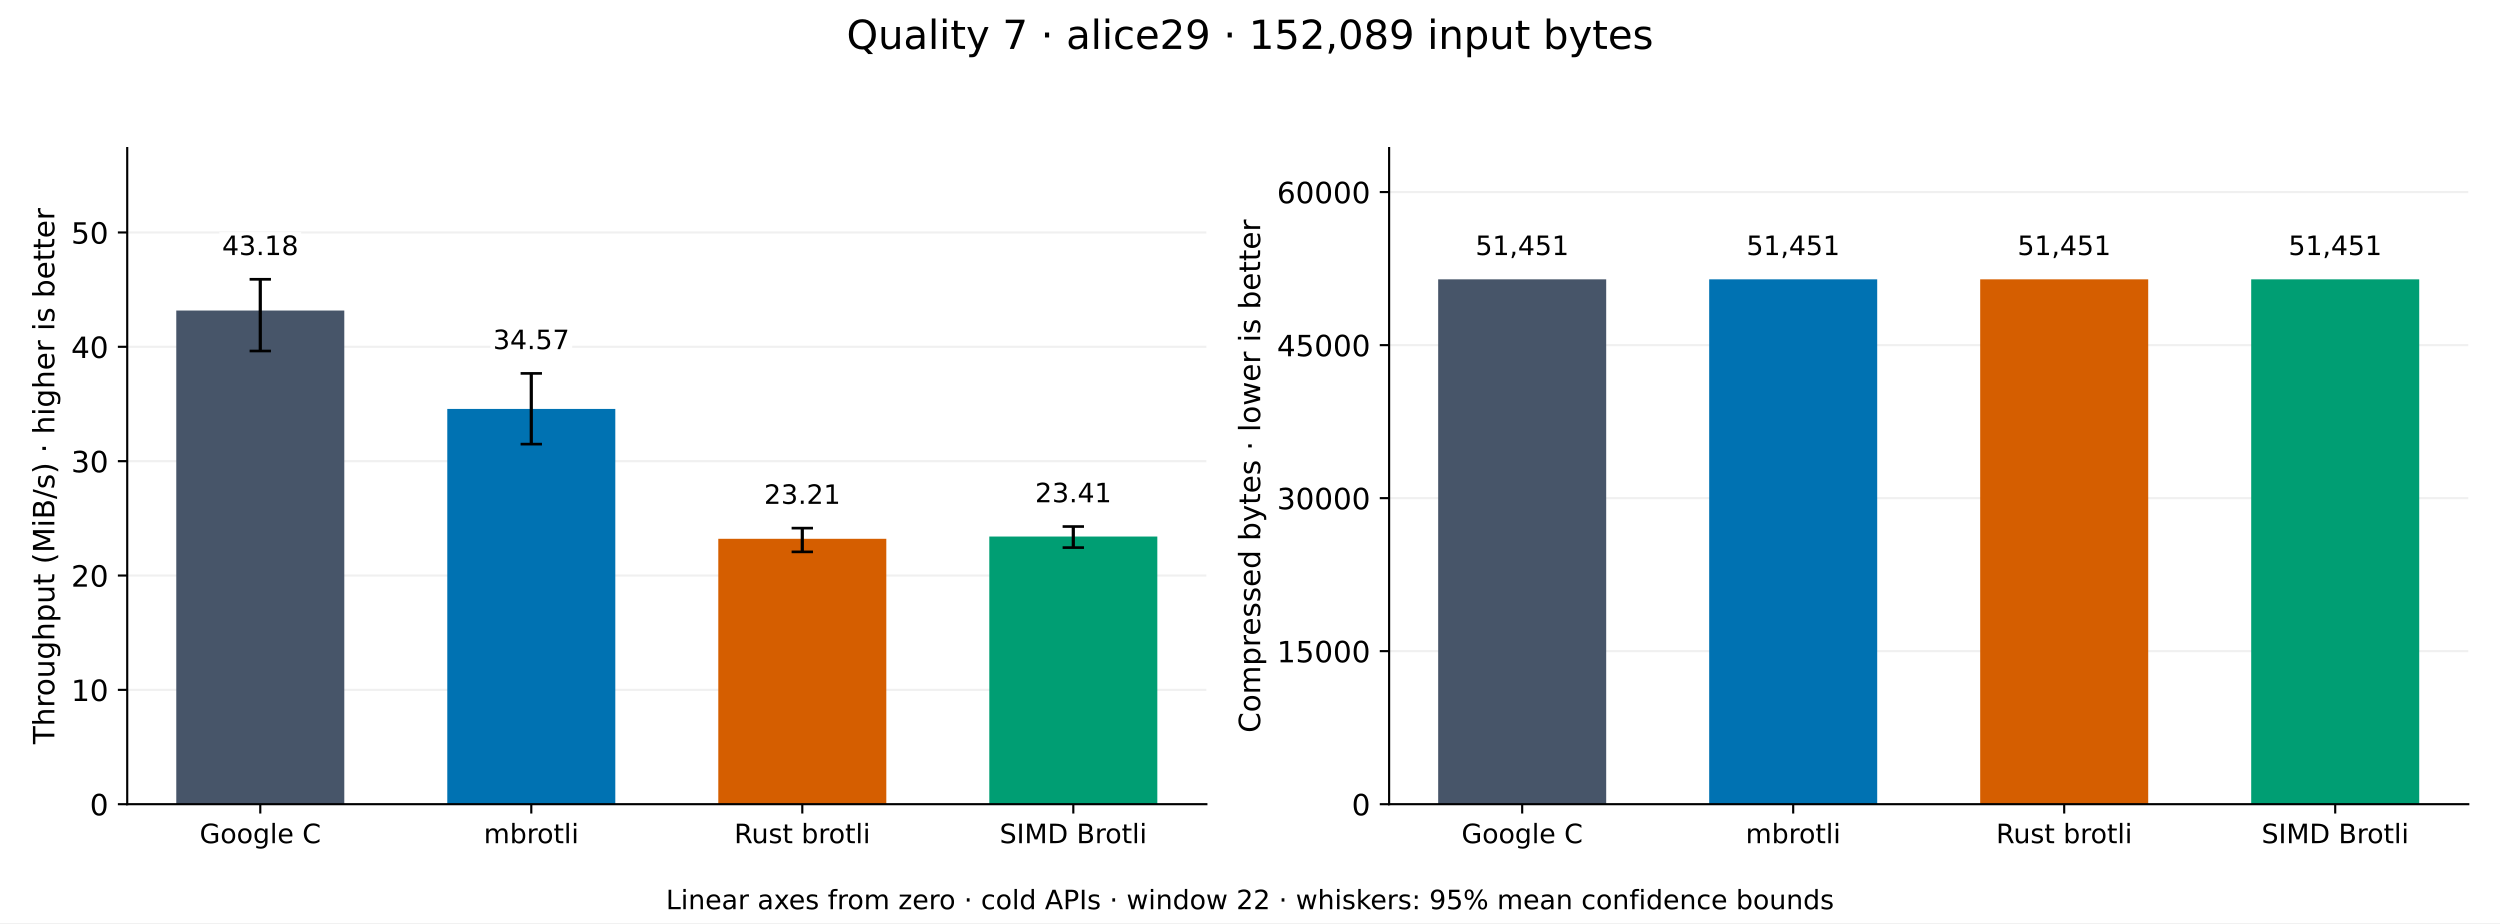
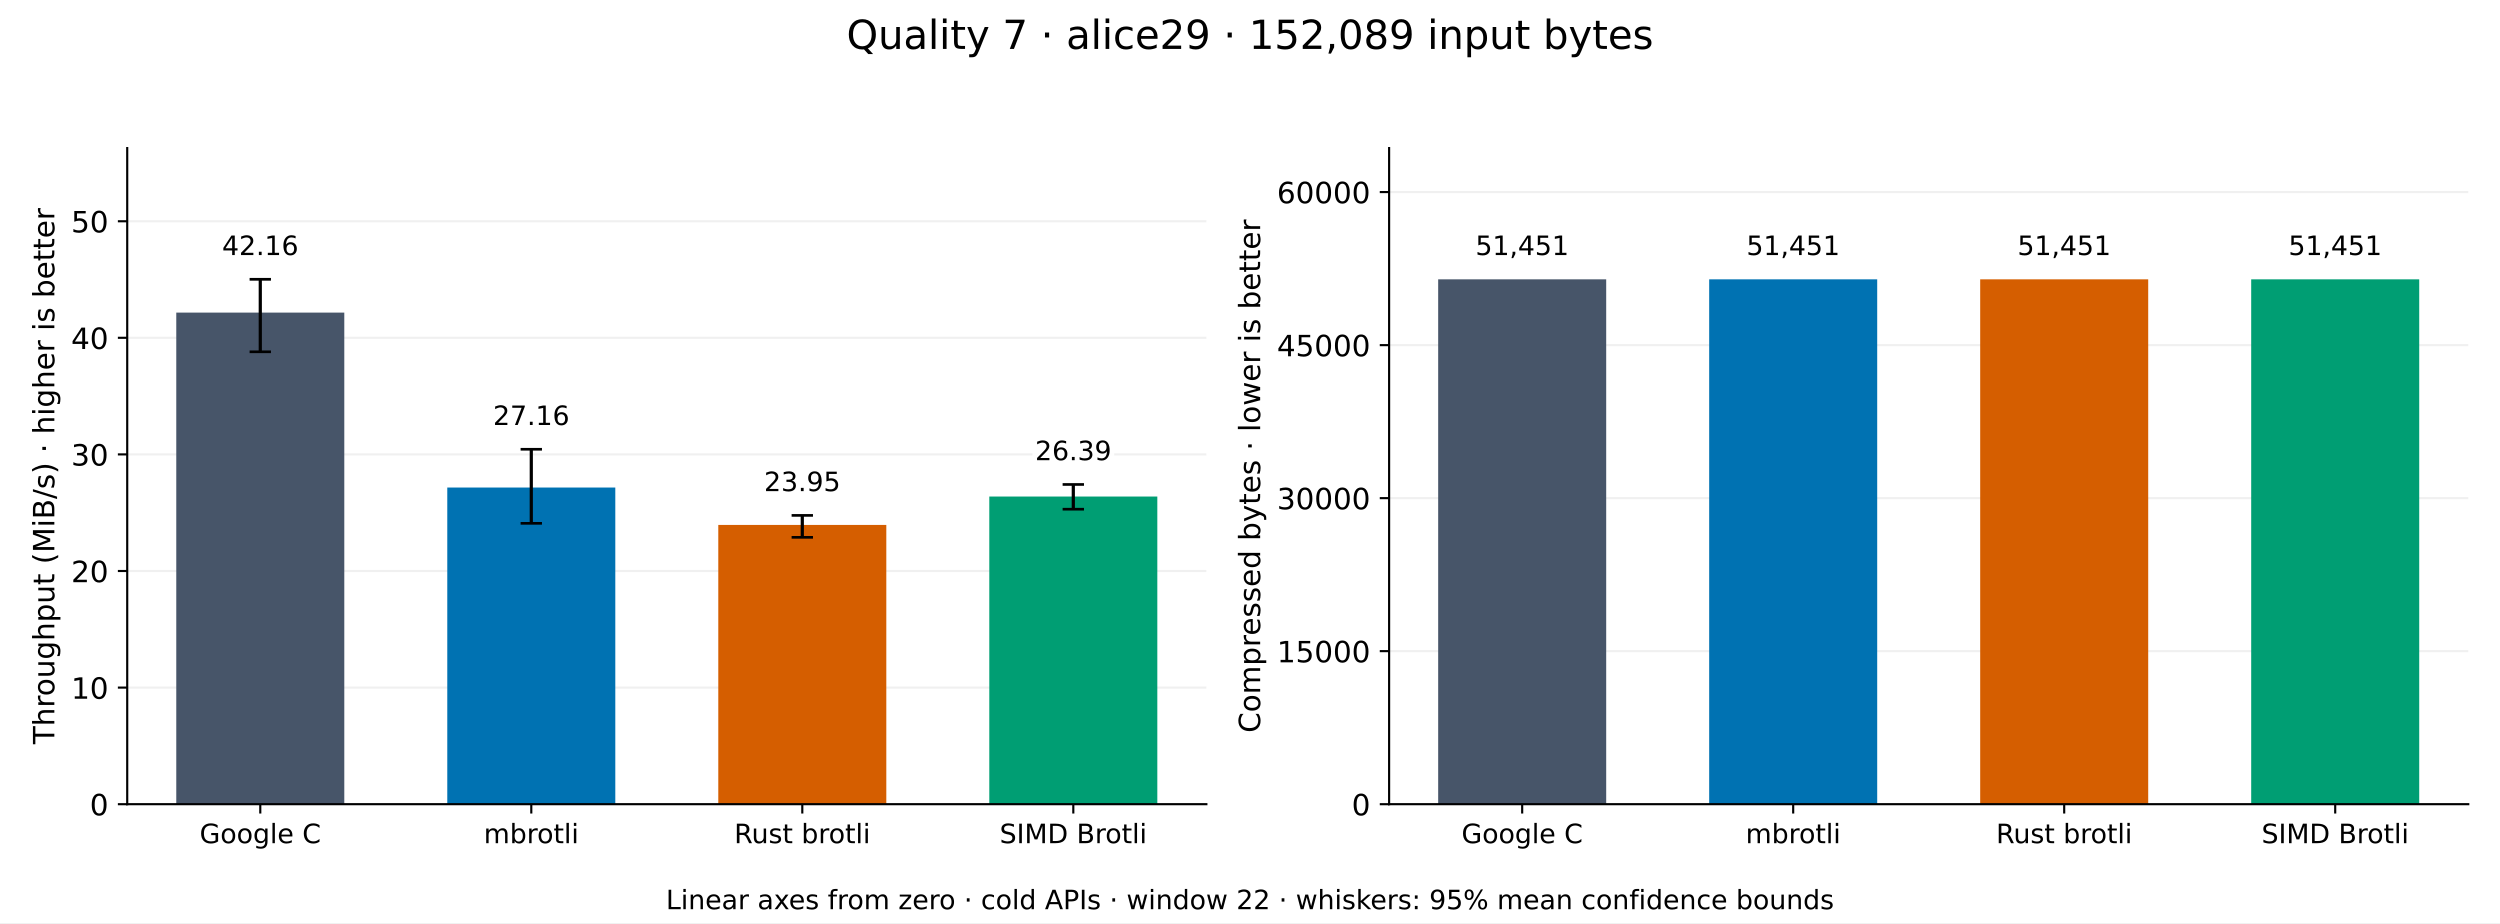
<svg xmlns="http://www.w3.org/2000/svg" xmlns:xlink="http://www.w3.org/1999/xlink" width="936pt" height="345.6pt" viewBox="0 0 936 345.6" version="1.1">
  <defs>
    <style type="text/css">*{stroke-linejoin: round; stroke-linecap: butt}</style>
  </defs>
  <g id="figure_1">
    <g id="patch_1">
      <path d="M 0 345.6 L 936 345.6 L 936 0 L 0 0 z " style="fill: #ffffff" />
    </g>
    <g id="axes_1">
      <g id="patch_2">
        <path d="M 47.63 301.088 L 451.665 301.088 L 451.665 55.44 L 47.63 55.44 z " style="fill: #ffffff" />
      </g>
      <g id="matplotlib.axis_1">
        <g id="xtick_1">
          <g id="line2d_1">
            <defs>
              <path id="m3d63aaa0ea" d="M 0 0 L 0 3.5 " style="stroke: #000000; stroke-width: 0.8" />
            </defs>
            <g>
              <use xlink:href="#m3d63aaa0ea" x="97.449" y="301.088" style="stroke: #000000; stroke-width: 0.8" />
            </g>
          </g>
          <g id="text_1">
            <text style="font-size: 10px; font-family: 'DejaVu Sans', 'Bitstream Vera Sans', 'Computer Modern Sans Serif', 'Lucida Grande', 'Verdana', 'Geneva', 'Lucid', 'Arial', 'Helvetica', 'Avant Garde', sans-serif; text-anchor: middle" x="97.449" y="315.686" transform="rotate(-0 97.44948 315.6864)">Google C</text>
          </g>
        </g>
        <g id="xtick_2">
          <g id="line2d_2">
            <g>
              <use xlink:href="#m3d63aaa0ea" x="198.915" y="301.088" style="stroke: #000000; stroke-width: 0.8" />
            </g>
          </g>
          <g id="text_2">
            <text style="font-size: 10px; font-family: 'DejaVu Sans', 'Bitstream Vera Sans', 'Computer Modern Sans Serif', 'Lucida Grande', 'Verdana', 'Geneva', 'Lucid', 'Arial', 'Helvetica', 'Avant Garde', sans-serif; text-anchor: middle" x="198.915" y="315.686" transform="rotate(-0 198.9148 315.6864)">mbrotli</text>
          </g>
        </g>
        <g id="xtick_3">
          <g id="line2d_3">
            <g>
              <use xlink:href="#m3d63aaa0ea" x="300.38" y="301.088" style="stroke: #000000; stroke-width: 0.8" />
            </g>
          </g>
          <g id="text_3">
            <text style="font-size: 10px; font-family: 'DejaVu Sans', 'Bitstream Vera Sans', 'Computer Modern Sans Serif', 'Lucida Grande', 'Verdana', 'Geneva', 'Lucid', 'Arial', 'Helvetica', 'Avant Garde', sans-serif; text-anchor: middle" x="300.38" y="315.686" transform="rotate(-0 300.3802 315.6864)">Rust brotli</text>
          </g>
        </g>
        <g id="xtick_4">
          <g id="line2d_4">
            <g>
              <use xlink:href="#m3d63aaa0ea" x="401.846" y="301.088" style="stroke: #000000; stroke-width: 0.8" />
            </g>
          </g>
          <g id="text_4">
            <text style="font-size: 10px; font-family: 'DejaVu Sans', 'Bitstream Vera Sans', 'Computer Modern Sans Serif', 'Lucida Grande', 'Verdana', 'Geneva', 'Lucid', 'Arial', 'Helvetica', 'Avant Garde', sans-serif; text-anchor: middle" x="401.846" y="315.686" transform="rotate(-0 401.8455 315.6864)">SIMD Brotli</text>
          </g>
        </g>
      </g>
      <g id="matplotlib.axis_2">
        <g id="ytick_1">
          <g id="line2d_5">
            <path d="M 47.63 301.088 L 451.665 301.088 " clip-path="url(#pebe1f61dfc)" style="fill: none; stroke: #b0b0b0; stroke-opacity: 0.18; stroke-width: 0.8; stroke-linecap: square" />
          </g>
          <g id="line2d_6">
            <defs>
              <path id="mb6c034703b" d="M 0 0 L -3.5 0 " style="stroke: #000000; stroke-width: 0.8" />
            </defs>
            <g>
              <use xlink:href="#mb6c034703b" x="47.63" y="301.088" style="stroke: #000000; stroke-width: 0.8" />
            </g>
          </g>
          <g id="text_5">
            <text style="font-size: 11px; font-family: 'DejaVu Sans', 'Bitstream Vera Sans', 'Computer Modern Sans Serif', 'Lucida Grande', 'Verdana', 'Geneva', 'Lucid', 'Arial', 'Helvetica', 'Avant Garde', sans-serif; text-anchor: end" x="40.63" y="305.267" transform="rotate(-0 40.63 305.2671)">0</text>
          </g>
        </g>
        <g id="ytick_2">
          <g id="line2d_7">
-             <path d="M 47.63 258.279 L 451.665 258.279 " clip-path="url(#pebe1f61dfc)" style="fill: none; stroke: #b0b0b0; stroke-opacity: 0.18; stroke-width: 0.8; stroke-linecap: square" />
+             <path d="M 47.63 257.437 L 451.665 257.437 " clip-path="url(#pebe1f61dfc)" style="fill: none; stroke: #b0b0b0; stroke-opacity: 0.18; stroke-width: 0.8; stroke-linecap: square" />
          </g>
          <g id="line2d_8">
            <g>
-               <use xlink:href="#mb6c034703b" x="47.63" y="258.279" style="stroke: #000000; stroke-width: 0.8" />
+               <use xlink:href="#mb6c034703b" x="47.63" y="257.437" style="stroke: #000000; stroke-width: 0.8" />
            </g>
          </g>
          <g id="text_6">
-             <text style="font-size: 11px; font-family: 'DejaVu Sans', 'Bitstream Vera Sans', 'Computer Modern Sans Serif', 'Lucida Grande', 'Verdana', 'Geneva', 'Lucid', 'Arial', 'Helvetica', 'Avant Garde', sans-serif; text-anchor: end" x="40.63" y="262.458" transform="rotate(-0 40.63 262.4584)">10</text>
+             <text style="font-size: 11px; font-family: 'DejaVu Sans', 'Bitstream Vera Sans', 'Computer Modern Sans Serif', 'Lucida Grande', 'Verdana', 'Geneva', 'Lucid', 'Arial', 'Helvetica', 'Avant Garde', sans-serif; text-anchor: end" x="40.63" y="261.616" transform="rotate(-0 40.63 261.6157)">10</text>
          </g>
        </g>
        <g id="ytick_3">
          <g id="line2d_9">
-             <path d="M 47.63 215.471 L 451.665 215.471 " clip-path="url(#pebe1f61dfc)" style="fill: none; stroke: #b0b0b0; stroke-opacity: 0.18; stroke-width: 0.8; stroke-linecap: square" />
+             <path d="M 47.63 213.785 L 451.665 213.785 " clip-path="url(#pebe1f61dfc)" style="fill: none; stroke: #b0b0b0; stroke-opacity: 0.18; stroke-width: 0.8; stroke-linecap: square" />
          </g>
          <g id="line2d_10">
            <g>
-               <use xlink:href="#mb6c034703b" x="47.63" y="215.471" style="stroke: #000000; stroke-width: 0.8" />
+               <use xlink:href="#mb6c034703b" x="47.63" y="213.785" style="stroke: #000000; stroke-width: 0.8" />
            </g>
          </g>
          <g id="text_7">
-             <text style="font-size: 11px; font-family: 'DejaVu Sans', 'Bitstream Vera Sans', 'Computer Modern Sans Serif', 'Lucida Grande', 'Verdana', 'Geneva', 'Lucid', 'Arial', 'Helvetica', 'Avant Garde', sans-serif; text-anchor: end" x="40.63" y="219.65" transform="rotate(-0 40.63 219.6497)">20</text>
+             <text style="font-size: 11px; font-family: 'DejaVu Sans', 'Bitstream Vera Sans', 'Computer Modern Sans Serif', 'Lucida Grande', 'Verdana', 'Geneva', 'Lucid', 'Arial', 'Helvetica', 'Avant Garde', sans-serif; text-anchor: end" x="40.63" y="217.964" transform="rotate(-0 40.63 217.9643)">20</text>
          </g>
        </g>
        <g id="ytick_4">
          <g id="line2d_11">
-             <path d="M 47.63 172.662 L 451.665 172.662 " clip-path="url(#pebe1f61dfc)" style="fill: none; stroke: #b0b0b0; stroke-opacity: 0.18; stroke-width: 0.8; stroke-linecap: square" />
+             <path d="M 47.63 170.134 L 451.665 170.134 " clip-path="url(#pebe1f61dfc)" style="fill: none; stroke: #b0b0b0; stroke-opacity: 0.18; stroke-width: 0.8; stroke-linecap: square" />
          </g>
          <g id="line2d_12">
            <g>
-               <use xlink:href="#mb6c034703b" x="47.63" y="172.662" style="stroke: #000000; stroke-width: 0.8" />
+               <use xlink:href="#mb6c034703b" x="47.63" y="170.134" style="stroke: #000000; stroke-width: 0.8" />
            </g>
          </g>
          <g id="text_8">
-             <text style="font-size: 11px; font-family: 'DejaVu Sans', 'Bitstream Vera Sans', 'Computer Modern Sans Serif', 'Lucida Grande', 'Verdana', 'Geneva', 'Lucid', 'Arial', 'Helvetica', 'Avant Garde', sans-serif; text-anchor: end" x="40.63" y="176.841" transform="rotate(-0 40.63 176.8409)">30</text>
+             <text style="font-size: 11px; font-family: 'DejaVu Sans', 'Bitstream Vera Sans', 'Computer Modern Sans Serif', 'Lucida Grande', 'Verdana', 'Geneva', 'Lucid', 'Arial', 'Helvetica', 'Avant Garde', sans-serif; text-anchor: end" x="40.63" y="174.313" transform="rotate(-0 40.63 174.3129)">30</text>
          </g>
        </g>
        <g id="ytick_5">
          <g id="line2d_13">
-             <path d="M 47.63 129.853 L 451.665 129.853 " clip-path="url(#pebe1f61dfc)" style="fill: none; stroke: #b0b0b0; stroke-opacity: 0.18; stroke-width: 0.8; stroke-linecap: square" />
+             <path d="M 47.63 126.482 L 451.665 126.482 " clip-path="url(#pebe1f61dfc)" style="fill: none; stroke: #b0b0b0; stroke-opacity: 0.18; stroke-width: 0.8; stroke-linecap: square" />
          </g>
          <g id="line2d_14">
            <g>
-               <use xlink:href="#mb6c034703b" x="47.63" y="129.853" style="stroke: #000000; stroke-width: 0.8" />
+               <use xlink:href="#mb6c034703b" x="47.63" y="126.482" style="stroke: #000000; stroke-width: 0.8" />
            </g>
          </g>
          <g id="text_9">
-             <text style="font-size: 11px; font-family: 'DejaVu Sans', 'Bitstream Vera Sans', 'Computer Modern Sans Serif', 'Lucida Grande', 'Verdana', 'Geneva', 'Lucid', 'Arial', 'Helvetica', 'Avant Garde', sans-serif; text-anchor: end" x="40.63" y="134.032" transform="rotate(-0 40.63 134.0322)">40</text>
+             <text style="font-size: 11px; font-family: 'DejaVu Sans', 'Bitstream Vera Sans', 'Computer Modern Sans Serif', 'Lucida Grande', 'Verdana', 'Geneva', 'Lucid', 'Arial', 'Helvetica', 'Avant Garde', sans-serif; text-anchor: end" x="40.63" y="130.662" transform="rotate(-0 40.63 130.6615)">40</text>
          </g>
        </g>
        <g id="ytick_6">
          <g id="line2d_15">
-             <path d="M 47.63 87.044 L 451.665 87.044 " clip-path="url(#pebe1f61dfc)" style="fill: none; stroke: #b0b0b0; stroke-opacity: 0.18; stroke-width: 0.8; stroke-linecap: square" />
+             <path d="M 47.63 82.831 L 451.665 82.831 " clip-path="url(#pebe1f61dfc)" style="fill: none; stroke: #b0b0b0; stroke-opacity: 0.18; stroke-width: 0.8; stroke-linecap: square" />
          </g>
          <g id="line2d_16">
            <g>
-               <use xlink:href="#mb6c034703b" x="47.63" y="87.044" style="stroke: #000000; stroke-width: 0.8" />
+               <use xlink:href="#mb6c034703b" x="47.63" y="82.831" style="stroke: #000000; stroke-width: 0.8" />
            </g>
          </g>
          <g id="text_10">
-             <text style="font-size: 11px; font-family: 'DejaVu Sans', 'Bitstream Vera Sans', 'Computer Modern Sans Serif', 'Lucida Grande', 'Verdana', 'Geneva', 'Lucid', 'Arial', 'Helvetica', 'Avant Garde', sans-serif; text-anchor: end" x="40.63" y="91.223" transform="rotate(-0 40.63 91.22342)">50</text>
+             <text style="font-size: 11px; font-family: 'DejaVu Sans', 'Bitstream Vera Sans', 'Computer Modern Sans Serif', 'Lucida Grande', 'Verdana', 'Geneva', 'Lucid', 'Arial', 'Helvetica', 'Avant Garde', sans-serif; text-anchor: end" x="40.63" y="87.01" transform="rotate(-0 40.63 87.01013)">50</text>
          </g>
        </g>
        <g id="text_11">
          <text style="font-size: 11px; font-family: 'DejaVu Sans', 'Bitstream Vera Sans', 'Computer Modern Sans Serif', 'Lucida Grande', 'Verdana', 'Geneva', 'Lucid', 'Arial', 'Helvetica', 'Avant Garde', sans-serif; text-anchor: middle" x="20.345" y="178.264" transform="rotate(-90 20.34484 178.264)">Throughput (MiB/s) · higher is better</text>
        </g>
      </g>
      <g id="patch_3">
-         <path d="M 65.995 301.088 L 128.904 301.088 L 128.904 116.256 L 65.995 116.256 z " clip-path="url(#pebe1f61dfc)" style="fill: #475569" />
+         <path d="M 65.995 301.088 L 128.904 301.088 L 128.904 117.049 L 65.995 117.049 z " clip-path="url(#pebe1f61dfc)" style="fill: #475569" />
      </g>
      <g id="patch_4">
-         <path d="M 167.461 301.088 L 230.369 301.088 L 230.369 153.102 L 167.461 153.102 z " clip-path="url(#pebe1f61dfc)" style="fill: #0072b2" />
+         <path d="M 167.461 301.088 L 230.369 301.088 L 230.369 182.532 L 167.461 182.532 z " clip-path="url(#pebe1f61dfc)" style="fill: #0072b2" />
      </g>
      <g id="patch_5">
-         <path d="M 268.926 301.088 L 331.834 301.088 L 331.834 201.724 L 268.926 201.724 z " clip-path="url(#pebe1f61dfc)" style="fill: #d55e00" />
+         <path d="M 268.926 301.088 L 331.834 301.088 L 331.834 196.532 L 268.926 196.532 z " clip-path="url(#pebe1f61dfc)" style="fill: #d55e00" />
      </g>
      <g id="patch_6">
-         <path d="M 370.391 301.088 L 433.3 301.088 L 433.3 200.869 L 370.391 200.869 z " clip-path="url(#pebe1f61dfc)" style="fill: #009e73" />
+         <path d="M 370.391 301.088 L 433.3 301.088 L 433.3 185.89 L 370.391 185.89 z " clip-path="url(#pebe1f61dfc)" style="fill: #009e73" />
      </g>
      <g id="LineCollection_1">
-         <path d="M 97.449 131.407 L 97.449 104.57 " clip-path="url(#pebe1f61dfc)" style="fill: none; stroke: #000000; stroke-width: 1.2" />
-         <path d="M 198.915 166.282 L 198.915 139.8 " clip-path="url(#pebe1f61dfc)" style="fill: none; stroke: #000000; stroke-width: 1.2" />
-         <path d="M 300.38 206.613 L 300.38 197.729 " clip-path="url(#pebe1f61dfc)" style="fill: none; stroke: #000000; stroke-width: 1.2" />
-         <path d="M 401.846 205.012 L 401.846 197.133 " clip-path="url(#pebe1f61dfc)" style="fill: none; stroke: #000000; stroke-width: 1.2" />
+         <path d="M 97.449 131.717 L 97.449 104.57 " clip-path="url(#pebe1f61dfc)" style="fill: none; stroke: #000000; stroke-width: 1.2" />
+         <path d="M 198.915 195.941 L 198.915 168.206 " clip-path="url(#pebe1f61dfc)" style="fill: none; stroke: #000000; stroke-width: 1.2" />
+         <path d="M 300.38 201.177 L 300.38 192.966 " clip-path="url(#pebe1f61dfc)" style="fill: none; stroke: #000000; stroke-width: 1.2" />
+         <path d="M 401.846 190.656 L 401.846 181.38 " clip-path="url(#pebe1f61dfc)" style="fill: none; stroke: #000000; stroke-width: 1.2" />
      </g>
      <g id="line2d_17">
        <defs>
          <path id="ma4d3aa00d3" d="M 4 0 L -4 -0 " style="stroke: #000000" />
        </defs>
        <g clip-path="url(#pebe1f61dfc)">
-           <use xlink:href="#ma4d3aa00d3" x="97.449" y="131.407" style="fill: #1f77b4; stroke: #000000" />
-           <use xlink:href="#ma4d3aa00d3" x="198.915" y="166.282" style="fill: #1f77b4; stroke: #000000" />
-           <use xlink:href="#ma4d3aa00d3" x="300.38" y="206.613" style="fill: #1f77b4; stroke: #000000" />
-           <use xlink:href="#ma4d3aa00d3" x="401.846" y="205.012" style="fill: #1f77b4; stroke: #000000" />
+           <use xlink:href="#ma4d3aa00d3" x="97.449" y="131.717" style="fill: #1f77b4; stroke: #000000" />
+           <use xlink:href="#ma4d3aa00d3" x="198.915" y="195.941" style="fill: #1f77b4; stroke: #000000" />
+           <use xlink:href="#ma4d3aa00d3" x="300.38" y="201.177" style="fill: #1f77b4; stroke: #000000" />
+           <use xlink:href="#ma4d3aa00d3" x="401.846" y="190.656" style="fill: #1f77b4; stroke: #000000" />
        </g>
      </g>
      <g id="line2d_18">
        <g clip-path="url(#pebe1f61dfc)">
          <use xlink:href="#ma4d3aa00d3" x="97.449" y="104.57" style="fill: #1f77b4; stroke: #000000" />
-           <use xlink:href="#ma4d3aa00d3" x="198.915" y="139.8" style="fill: #1f77b4; stroke: #000000" />
-           <use xlink:href="#ma4d3aa00d3" x="300.38" y="197.729" style="fill: #1f77b4; stroke: #000000" />
-           <use xlink:href="#ma4d3aa00d3" x="401.846" y="197.133" style="fill: #1f77b4; stroke: #000000" />
+           <use xlink:href="#ma4d3aa00d3" x="198.915" y="168.206" style="fill: #1f77b4; stroke: #000000" />
+           <use xlink:href="#ma4d3aa00d3" x="300.38" y="192.966" style="fill: #1f77b4; stroke: #000000" />
+           <use xlink:href="#ma4d3aa00d3" x="401.846" y="181.38" style="fill: #1f77b4; stroke: #000000" />
        </g>
      </g>
      <g id="patch_7">
        <path d="M 47.63 301.088 L 47.63 55.44 " style="fill: none; stroke: #000000; stroke-width: 0.8; stroke-linejoin: miter; stroke-linecap: square" />
      </g>
      <g id="patch_8">
        <path d="M 47.63 301.088 L 451.665 301.088 " style="fill: none; stroke: #000000; stroke-width: 0.8; stroke-linejoin: miter; stroke-linecap: square" />
      </g>
      <g id="text_12">
        <g id="patch_9">
          <path d="M 82.135 98.57 L 112.764 98.57 L 112.764 86.891 L 82.135 86.891 z " style="fill: #ffffff; opacity: 0.9" />
        </g>
-         <text style="font-size: 10px; font-family: 'DejaVu Sans', 'Bitstream Vera Sans', 'Computer Modern Sans Serif', 'Lucida Grande', 'Verdana', 'Geneva', 'Lucid', 'Arial', 'Helvetica', 'Avant Garde', sans-serif; text-anchor: middle" x="97.449" y="95.49" transform="rotate(-0 97.44948 95.48991)">43.18</text>
+         <text style="font-size: 10px; font-family: 'DejaVu Sans', 'Bitstream Vera Sans', 'Computer Modern Sans Serif', 'Lucida Grande', 'Verdana', 'Geneva', 'Lucid', 'Arial', 'Helvetica', 'Avant Garde', sans-serif; text-anchor: middle" x="97.449" y="95.49" transform="rotate(-0 97.44948 95.48991)">42.16</text>
      </g>
      <g id="text_13">
        <g id="patch_10">
-           <path d="M 183.601 133.8 L 214.229 133.8 L 214.229 122.122 L 183.601 122.122 z " style="fill: #ffffff; opacity: 0.9" />
-         </g>
-         <text style="font-size: 10px; font-family: 'DejaVu Sans', 'Bitstream Vera Sans', 'Computer Modern Sans Serif', 'Lucida Grande', 'Verdana', 'Geneva', 'Lucid', 'Arial', 'Helvetica', 'Avant Garde', sans-serif; text-anchor: middle" x="198.915" y="130.72" transform="rotate(-0 198.9148 130.7204)">34.57</text>
+           <path d="M 183.601 162.206 L 214.229 162.206 L 214.229 150.527 L 183.601 150.527 z " style="fill: #ffffff; opacity: 0.9" />
+         </g>
+         <text style="font-size: 10px; font-family: 'DejaVu Sans', 'Bitstream Vera Sans', 'Computer Modern Sans Serif', 'Lucida Grande', 'Verdana', 'Geneva', 'Lucid', 'Arial', 'Helvetica', 'Avant Garde', sans-serif; text-anchor: middle" x="198.915" y="159.126" transform="rotate(-0 198.9148 159.1259)">27.16</text>
      </g>
      <g id="text_14">
        <g id="patch_11">
-           <path d="M 285.066 191.729 L 315.694 191.729 L 315.694 180.051 L 285.066 180.051 z " style="fill: #ffffff; opacity: 0.9" />
-         </g>
-         <text style="font-size: 10px; font-family: 'DejaVu Sans', 'Bitstream Vera Sans', 'Computer Modern Sans Serif', 'Lucida Grande', 'Verdana', 'Geneva', 'Lucid', 'Arial', 'Helvetica', 'Avant Garde', sans-serif; text-anchor: middle" x="300.38" y="188.649" transform="rotate(-0 300.3802 188.6489)">23.21</text>
+           <path d="M 285.066 186.966 L 315.694 186.966 L 315.694 175.288 L 285.066 175.288 z " style="fill: #ffffff; opacity: 0.9" />
+         </g>
+         <text style="font-size: 10px; font-family: 'DejaVu Sans', 'Bitstream Vera Sans', 'Computer Modern Sans Serif', 'Lucida Grande', 'Verdana', 'Geneva', 'Lucid', 'Arial', 'Helvetica', 'Avant Garde', sans-serif; text-anchor: middle" x="300.38" y="183.887" transform="rotate(-0 300.3802 183.8867)">23.95</text>
      </g>
      <g id="text_15">
        <g id="patch_12">
-           <path d="M 386.531 191.133 L 417.16 191.133 L 417.16 179.454 L 386.531 179.454 z " style="fill: #ffffff; opacity: 0.9" />
-         </g>
-         <text style="font-size: 10px; font-family: 'DejaVu Sans', 'Bitstream Vera Sans', 'Computer Modern Sans Serif', 'Lucida Grande', 'Verdana', 'Geneva', 'Lucid', 'Arial', 'Helvetica', 'Avant Garde', sans-serif; text-anchor: middle" x="401.846" y="188.053" transform="rotate(-0 401.8455 188.0529)">23.41</text>
+           <path d="M 386.531 175.38 L 417.16 175.38 L 417.16 163.701 L 386.531 163.701 z " style="fill: #ffffff; opacity: 0.9" />
+         </g>
+         <text style="font-size: 10px; font-family: 'DejaVu Sans', 'Bitstream Vera Sans', 'Computer Modern Sans Serif', 'Lucida Grande', 'Verdana', 'Geneva', 'Lucid', 'Arial', 'Helvetica', 'Avant Garde', sans-serif; text-anchor: middle" x="401.846" y="172.3" transform="rotate(-0 401.8455 172.2999)">26.39</text>
      </g>
    </g>
    <g id="axes_2">
      <g id="patch_13">
        <path d="M 520.085 301.088 L 924.12 301.088 L 924.12 55.44 L 520.085 55.44 z " style="fill: #ffffff" />
      </g>
      <g id="matplotlib.axis_3">
        <g id="xtick_5">
          <g id="line2d_19">
            <g>
              <use xlink:href="#m3d63aaa0ea" x="569.904" y="301.088" style="stroke: #000000; stroke-width: 0.8" />
            </g>
          </g>
          <g id="text_16">
            <text style="font-size: 10px; font-family: 'DejaVu Sans', 'Bitstream Vera Sans', 'Computer Modern Sans Serif', 'Lucida Grande', 'Verdana', 'Geneva', 'Lucid', 'Arial', 'Helvetica', 'Avant Garde', sans-serif; text-anchor: middle" x="569.904" y="315.686" transform="rotate(-0 569.9045 315.6864)">Google C</text>
          </g>
        </g>
        <g id="xtick_6">
          <g id="line2d_20">
            <g>
              <use xlink:href="#m3d63aaa0ea" x="671.37" y="301.088" style="stroke: #000000; stroke-width: 0.8" />
            </g>
          </g>
          <g id="text_17">
            <text style="font-size: 10px; font-family: 'DejaVu Sans', 'Bitstream Vera Sans', 'Computer Modern Sans Serif', 'Lucida Grande', 'Verdana', 'Geneva', 'Lucid', 'Arial', 'Helvetica', 'Avant Garde', sans-serif; text-anchor: middle" x="671.37" y="315.686" transform="rotate(-0 671.3698 315.6864)">mbrotli</text>
          </g>
        </g>
        <g id="xtick_7">
          <g id="line2d_21">
            <g>
              <use xlink:href="#m3d63aaa0ea" x="772.835" y="301.088" style="stroke: #000000; stroke-width: 0.8" />
            </g>
          </g>
          <g id="text_18">
            <text style="font-size: 10px; font-family: 'DejaVu Sans', 'Bitstream Vera Sans', 'Computer Modern Sans Serif', 'Lucida Grande', 'Verdana', 'Geneva', 'Lucid', 'Arial', 'Helvetica', 'Avant Garde', sans-serif; text-anchor: middle" x="772.835" y="315.686" transform="rotate(-0 772.8352 315.6864)">Rust brotli</text>
          </g>
        </g>
        <g id="xtick_8">
          <g id="line2d_22">
            <g>
              <use xlink:href="#m3d63aaa0ea" x="874.301" y="301.088" style="stroke: #000000; stroke-width: 0.8" />
            </g>
          </g>
          <g id="text_19">
            <text style="font-size: 10px; font-family: 'DejaVu Sans', 'Bitstream Vera Sans', 'Computer Modern Sans Serif', 'Lucida Grande', 'Verdana', 'Geneva', 'Lucid', 'Arial', 'Helvetica', 'Avant Garde', sans-serif; text-anchor: middle" x="874.301" y="315.686" transform="rotate(-0 874.3005 315.6864)">SIMD Brotli</text>
          </g>
        </g>
      </g>
      <g id="matplotlib.axis_4">
        <g id="ytick_7">
          <g id="line2d_23">
            <path d="M 520.085 301.088 L 924.12 301.088 " clip-path="url(#p8911645967)" style="fill: none; stroke: #b0b0b0; stroke-opacity: 0.18; stroke-width: 0.8; stroke-linecap: square" />
          </g>
          <g id="line2d_24">
            <g>
              <use xlink:href="#mb6c034703b" x="520.085" y="301.088" style="stroke: #000000; stroke-width: 0.8" />
            </g>
          </g>
          <g id="text_20">
            <text style="font-size: 11px; font-family: 'DejaVu Sans', 'Bitstream Vera Sans', 'Computer Modern Sans Serif', 'Lucida Grande', 'Verdana', 'Geneva', 'Lucid', 'Arial', 'Helvetica', 'Avant Garde', sans-serif; text-anchor: end" x="513.085" y="305.267" transform="rotate(-0 513.085 305.2671)">0</text>
          </g>
        </g>
        <g id="ytick_8">
          <g id="line2d_25">
            <path d="M 520.085 243.795 L 924.12 243.795 " clip-path="url(#p8911645967)" style="fill: none; stroke: #b0b0b0; stroke-opacity: 0.18; stroke-width: 0.8; stroke-linecap: square" />
          </g>
          <g id="line2d_26">
            <g>
              <use xlink:href="#mb6c034703b" x="520.085" y="243.795" style="stroke: #000000; stroke-width: 0.8" />
            </g>
          </g>
          <g id="text_21">
            <text style="font-size: 11px; font-family: 'DejaVu Sans', 'Bitstream Vera Sans', 'Computer Modern Sans Serif', 'Lucida Grande', 'Verdana', 'Geneva', 'Lucid', 'Arial', 'Helvetica', 'Avant Garde', sans-serif; text-anchor: end" x="513.085" y="247.974" transform="rotate(-0 513.085 247.9743)">15000</text>
          </g>
        </g>
        <g id="ytick_9">
          <g id="line2d_27">
            <path d="M 520.085 186.502 L 924.12 186.502 " clip-path="url(#p8911645967)" style="fill: none; stroke: #b0b0b0; stroke-opacity: 0.18; stroke-width: 0.8; stroke-linecap: square" />
          </g>
          <g id="line2d_28">
            <g>
              <use xlink:href="#mb6c034703b" x="520.085" y="186.502" style="stroke: #000000; stroke-width: 0.8" />
            </g>
          </g>
          <g id="text_22">
            <text style="font-size: 11px; font-family: 'DejaVu Sans', 'Bitstream Vera Sans', 'Computer Modern Sans Serif', 'Lucida Grande', 'Verdana', 'Geneva', 'Lucid', 'Arial', 'Helvetica', 'Avant Garde', sans-serif; text-anchor: end" x="513.085" y="190.681" transform="rotate(-0 513.085 190.6814)">30000</text>
          </g>
        </g>
        <g id="ytick_10">
          <g id="line2d_29">
            <path d="M 520.085 129.209 L 924.12 129.209 " clip-path="url(#p8911645967)" style="fill: none; stroke: #b0b0b0; stroke-opacity: 0.18; stroke-width: 0.8; stroke-linecap: square" />
          </g>
          <g id="line2d_30">
            <g>
              <use xlink:href="#mb6c034703b" x="520.085" y="129.209" style="stroke: #000000; stroke-width: 0.8" />
            </g>
          </g>
          <g id="text_23">
            <text style="font-size: 11px; font-family: 'DejaVu Sans', 'Bitstream Vera Sans', 'Computer Modern Sans Serif', 'Lucida Grande', 'Verdana', 'Geneva', 'Lucid', 'Arial', 'Helvetica', 'Avant Garde', sans-serif; text-anchor: end" x="513.085" y="133.388" transform="rotate(-0 513.085 133.3885)">45000</text>
          </g>
        </g>
        <g id="ytick_11">
          <g id="line2d_31">
            <path d="M 520.085 71.916 L 924.12 71.916 " clip-path="url(#p8911645967)" style="fill: none; stroke: #b0b0b0; stroke-opacity: 0.18; stroke-width: 0.8; stroke-linecap: square" />
          </g>
          <g id="line2d_32">
            <g>
              <use xlink:href="#mb6c034703b" x="520.085" y="71.916" style="stroke: #000000; stroke-width: 0.8" />
            </g>
          </g>
          <g id="text_24">
            <text style="font-size: 11px; font-family: 'DejaVu Sans', 'Bitstream Vera Sans', 'Computer Modern Sans Serif', 'Lucida Grande', 'Verdana', 'Geneva', 'Lucid', 'Arial', 'Helvetica', 'Avant Garde', sans-serif; text-anchor: end" x="513.085" y="76.096" transform="rotate(-0 513.085 76.09562)">60000</text>
          </g>
        </g>
        <g id="text_25">
          <text style="font-size: 11px; font-family: 'DejaVu Sans', 'Bitstream Vera Sans', 'Computer Modern Sans Serif', 'Lucida Grande', 'Verdana', 'Geneva', 'Lucid', 'Arial', 'Helvetica', 'Avant Garde', sans-serif; text-anchor: middle" x="471.804" y="178.264" transform="rotate(-90 471.8036 178.264)">Compressed bytes · lower is better</text>
        </g>
      </g>
      <g id="patch_14">
        <path d="M 538.45 301.088 L 601.359 301.088 L 601.359 104.57 L 538.45 104.57 z " clip-path="url(#p8911645967)" style="fill: #475569" />
      </g>
      <g id="patch_15">
        <path d="M 639.916 301.088 L 702.824 301.088 L 702.824 104.57 L 639.916 104.57 z " clip-path="url(#p8911645967)" style="fill: #0072b2" />
      </g>
      <g id="patch_16">
        <path d="M 741.381 301.088 L 804.289 301.088 L 804.289 104.57 L 741.381 104.57 z " clip-path="url(#p8911645967)" style="fill: #d55e00" />
      </g>
      <g id="patch_17">
        <path d="M 842.846 301.088 L 905.755 301.088 L 905.755 104.57 L 842.846 104.57 z " clip-path="url(#p8911645967)" style="fill: #009e73" />
      </g>
      <g id="patch_18">
        <path d="M 520.085 301.088 L 520.085 55.44 " style="fill: none; stroke: #000000; stroke-width: 0.8; stroke-linejoin: miter; stroke-linecap: square" />
      </g>
      <g id="patch_19">
        <path d="M 520.085 301.088 L 924.12 301.088 " style="fill: none; stroke: #000000; stroke-width: 0.8; stroke-linejoin: miter; stroke-linecap: square" />
      </g>
      <g id="text_26">
        <g id="patch_20">
          <path d="M 551.409 98.57 L 588.4 98.57 L 588.4 86.891 L 551.409 86.891 z " style="fill: #ffffff; opacity: 0.9" />
        </g>
        <text style="font-size: 10px; font-family: 'DejaVu Sans', 'Bitstream Vera Sans', 'Computer Modern Sans Serif', 'Lucida Grande', 'Verdana', 'Geneva', 'Lucid', 'Arial', 'Helvetica', 'Avant Garde', sans-serif; text-anchor: middle" x="569.904" y="95.49" transform="rotate(-0 569.9045 95.48991)">51,451</text>
      </g>
      <g id="text_27">
        <g id="patch_21">
          <path d="M 652.875 98.57 L 689.865 98.57 L 689.865 86.891 L 652.875 86.891 z " style="fill: #ffffff; opacity: 0.9" />
        </g>
        <text style="font-size: 10px; font-family: 'DejaVu Sans', 'Bitstream Vera Sans', 'Computer Modern Sans Serif', 'Lucida Grande', 'Verdana', 'Geneva', 'Lucid', 'Arial', 'Helvetica', 'Avant Garde', sans-serif; text-anchor: middle" x="671.37" y="95.49" transform="rotate(-0 671.3698 95.48991)">51,451</text>
      </g>
      <g id="text_28">
        <g id="patch_22">
          <path d="M 754.34 98.57 L 791.33 98.57 L 791.33 86.891 L 754.34 86.891 z " style="fill: #ffffff; opacity: 0.9" />
        </g>
        <text style="font-size: 10px; font-family: 'DejaVu Sans', 'Bitstream Vera Sans', 'Computer Modern Sans Serif', 'Lucida Grande', 'Verdana', 'Geneva', 'Lucid', 'Arial', 'Helvetica', 'Avant Garde', sans-serif; text-anchor: middle" x="772.835" y="95.49" transform="rotate(-0 772.8352 95.48991)">51,451</text>
      </g>
      <g id="text_29">
        <g id="patch_23">
          <path d="M 855.805 98.57 L 892.796 98.57 L 892.796 86.891 L 855.805 86.891 z " style="fill: #ffffff; opacity: 0.9" />
        </g>
        <text style="font-size: 10px; font-family: 'DejaVu Sans', 'Bitstream Vera Sans', 'Computer Modern Sans Serif', 'Lucida Grande', 'Verdana', 'Geneva', 'Lucid', 'Arial', 'Helvetica', 'Avant Garde', sans-serif; text-anchor: middle" x="874.301" y="95.49" transform="rotate(-0 874.3005 95.48991)">51,451</text>
      </g>
    </g>
    <g id="text_30">
      <text style="font-size: 15px; font-family: 'DejaVu Sans', 'Bitstream Vera Sans', 'Computer Modern Sans Serif', 'Lucida Grande', 'Verdana', 'Geneva', 'Lucid', 'Arial', 'Helvetica', 'Avant Garde', sans-serif; text-anchor: middle" x="468" y="18.31" transform="rotate(-0 468 18.30966)">Quality 7 · alice29 · 152,089 input bytes</text>
    </g>
    <g id="text_31">
      <text style="font-size: 10px; font-family: 'DejaVu Sans', 'Bitstream Vera Sans', 'Computer Modern Sans Serif', 'Lucida Grande', 'Verdana', 'Geneva', 'Lucid', 'Arial', 'Helvetica', 'Avant Garde', sans-serif; text-anchor: middle" x="468" y="340.416" transform="rotate(-0 468 340.416)">Linear axes from zero · cold APIs · window 22 · whiskers: 95% mean confidence bounds</text>
    </g>
  </g>
  <defs>
    <clipPath id="pebe1f61dfc">
      <rect x="47.63" y="55.44" width="404.035" height="245.648" />
    </clipPath>
    <clipPath id="p8911645967">
      <rect x="520.085" y="55.44" width="404.035" height="245.648" />
    </clipPath>
  </defs>
</svg>
